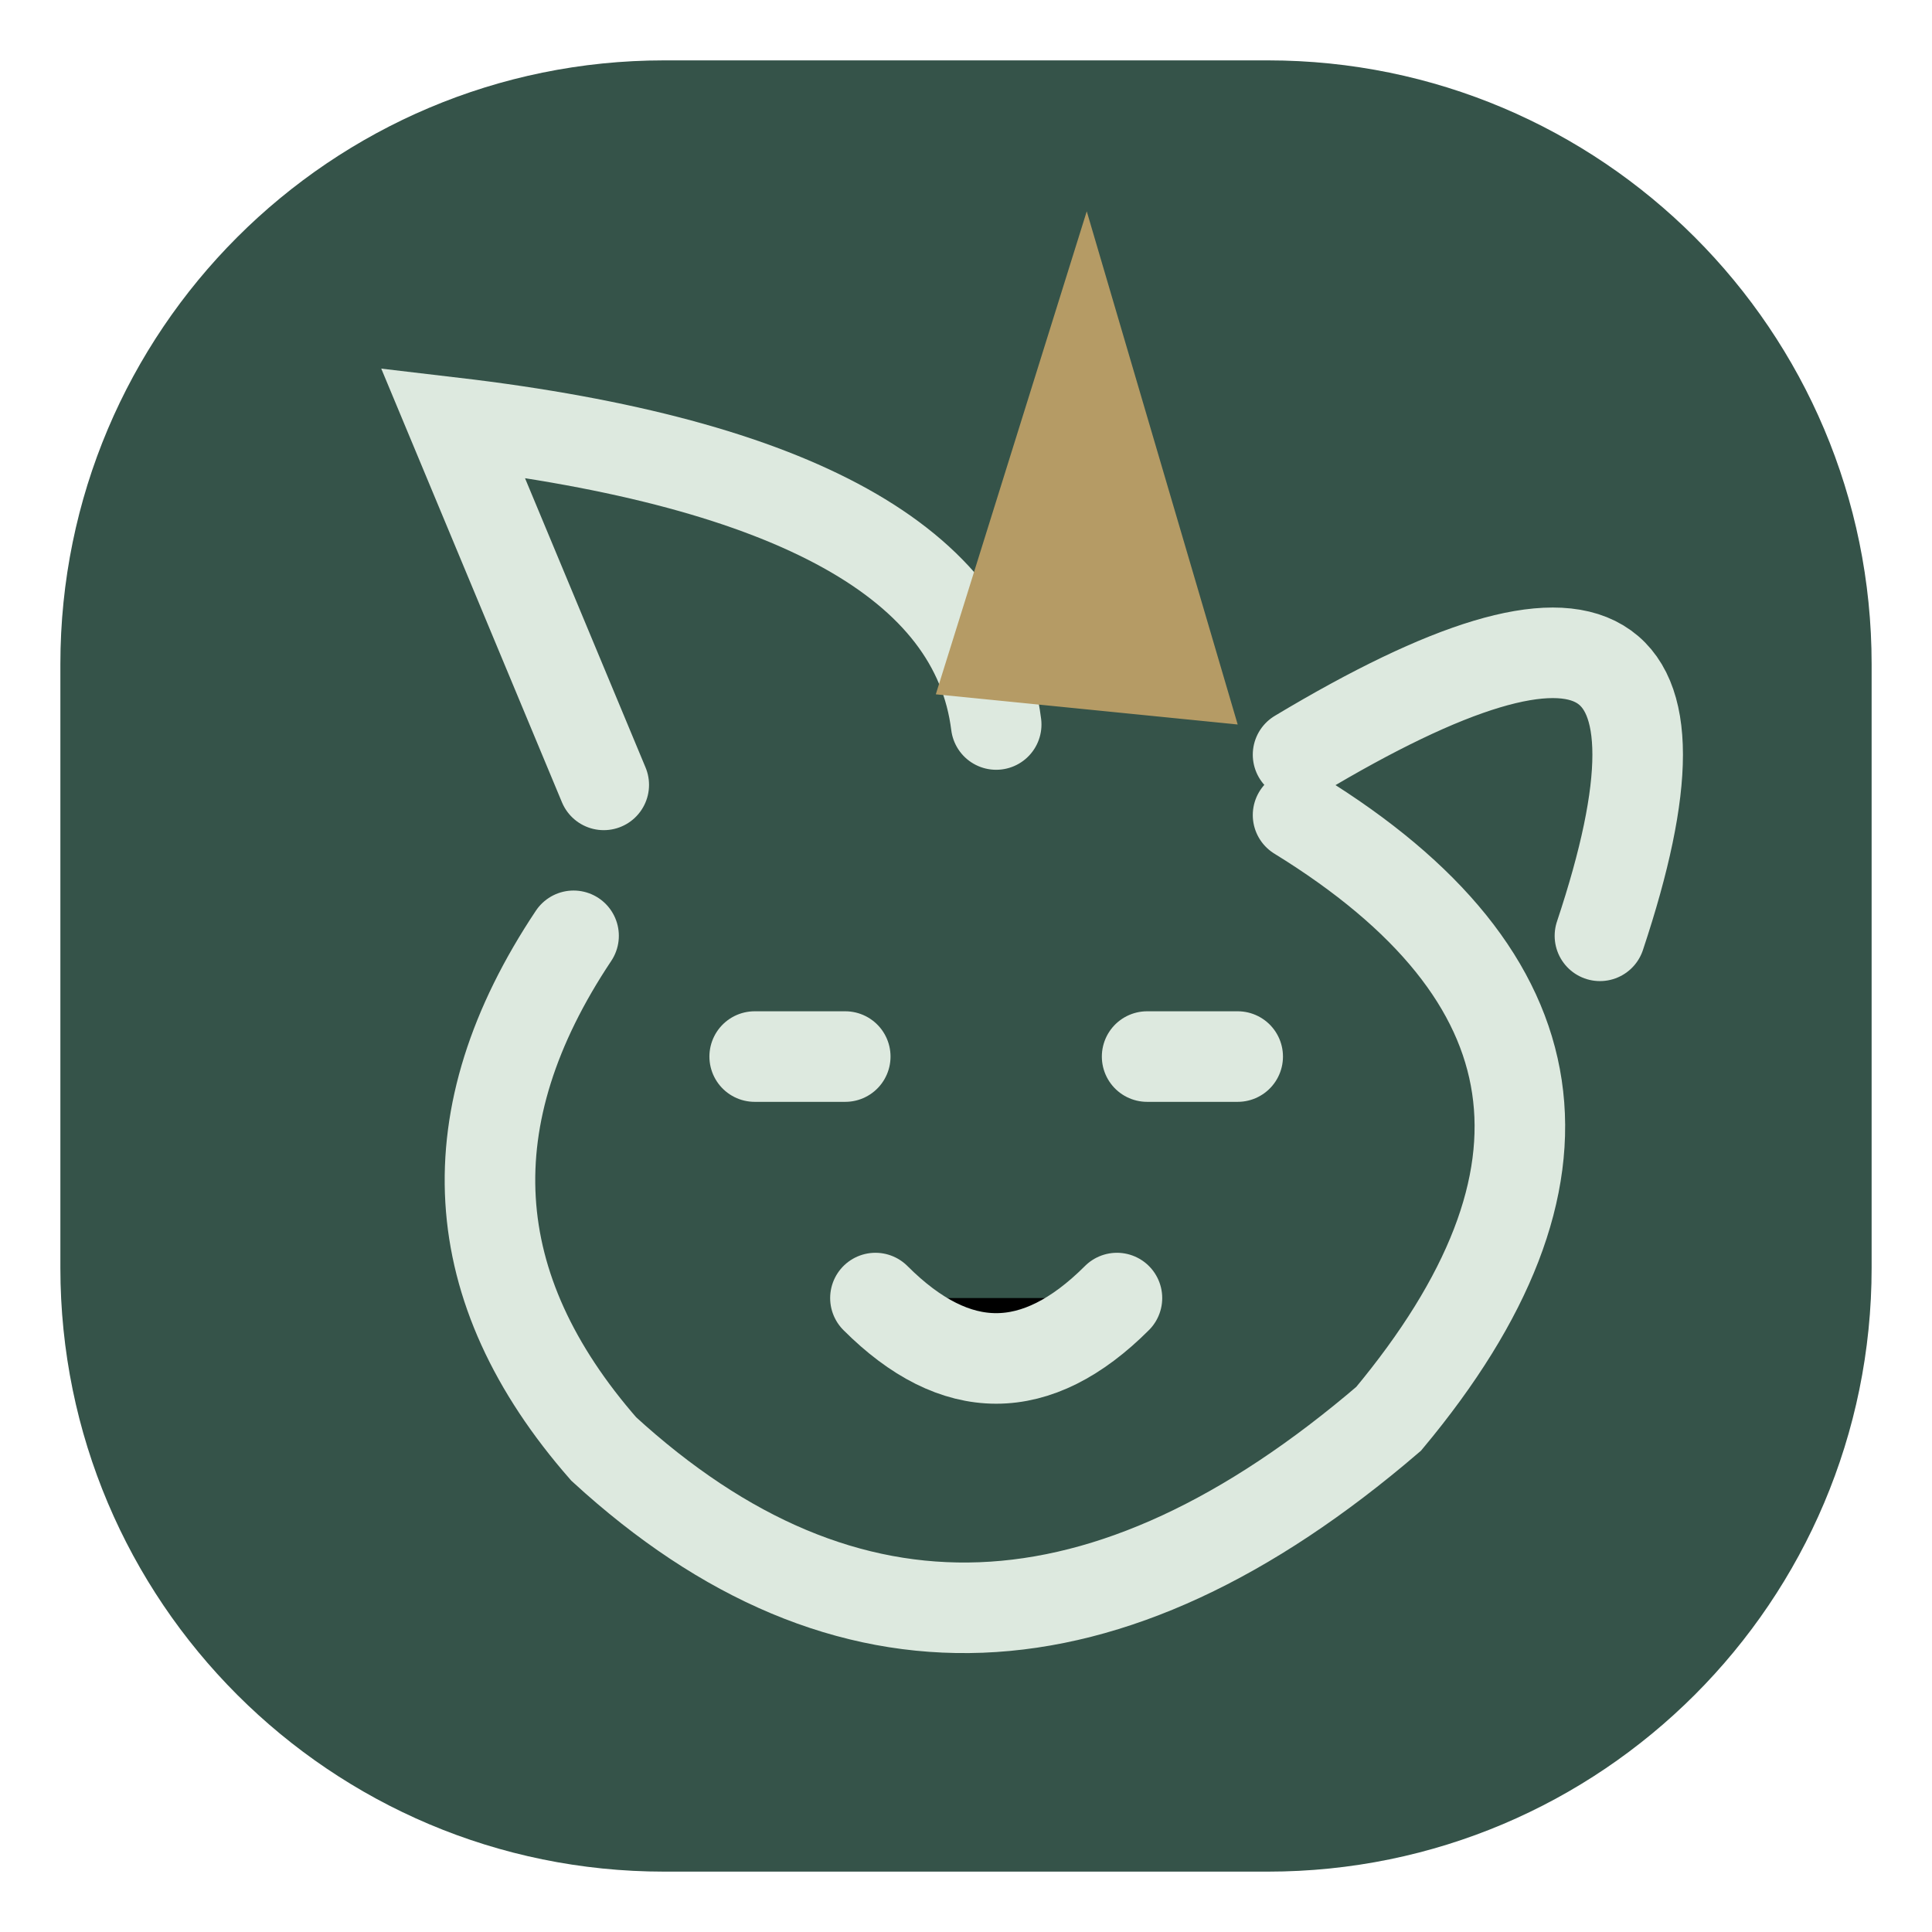
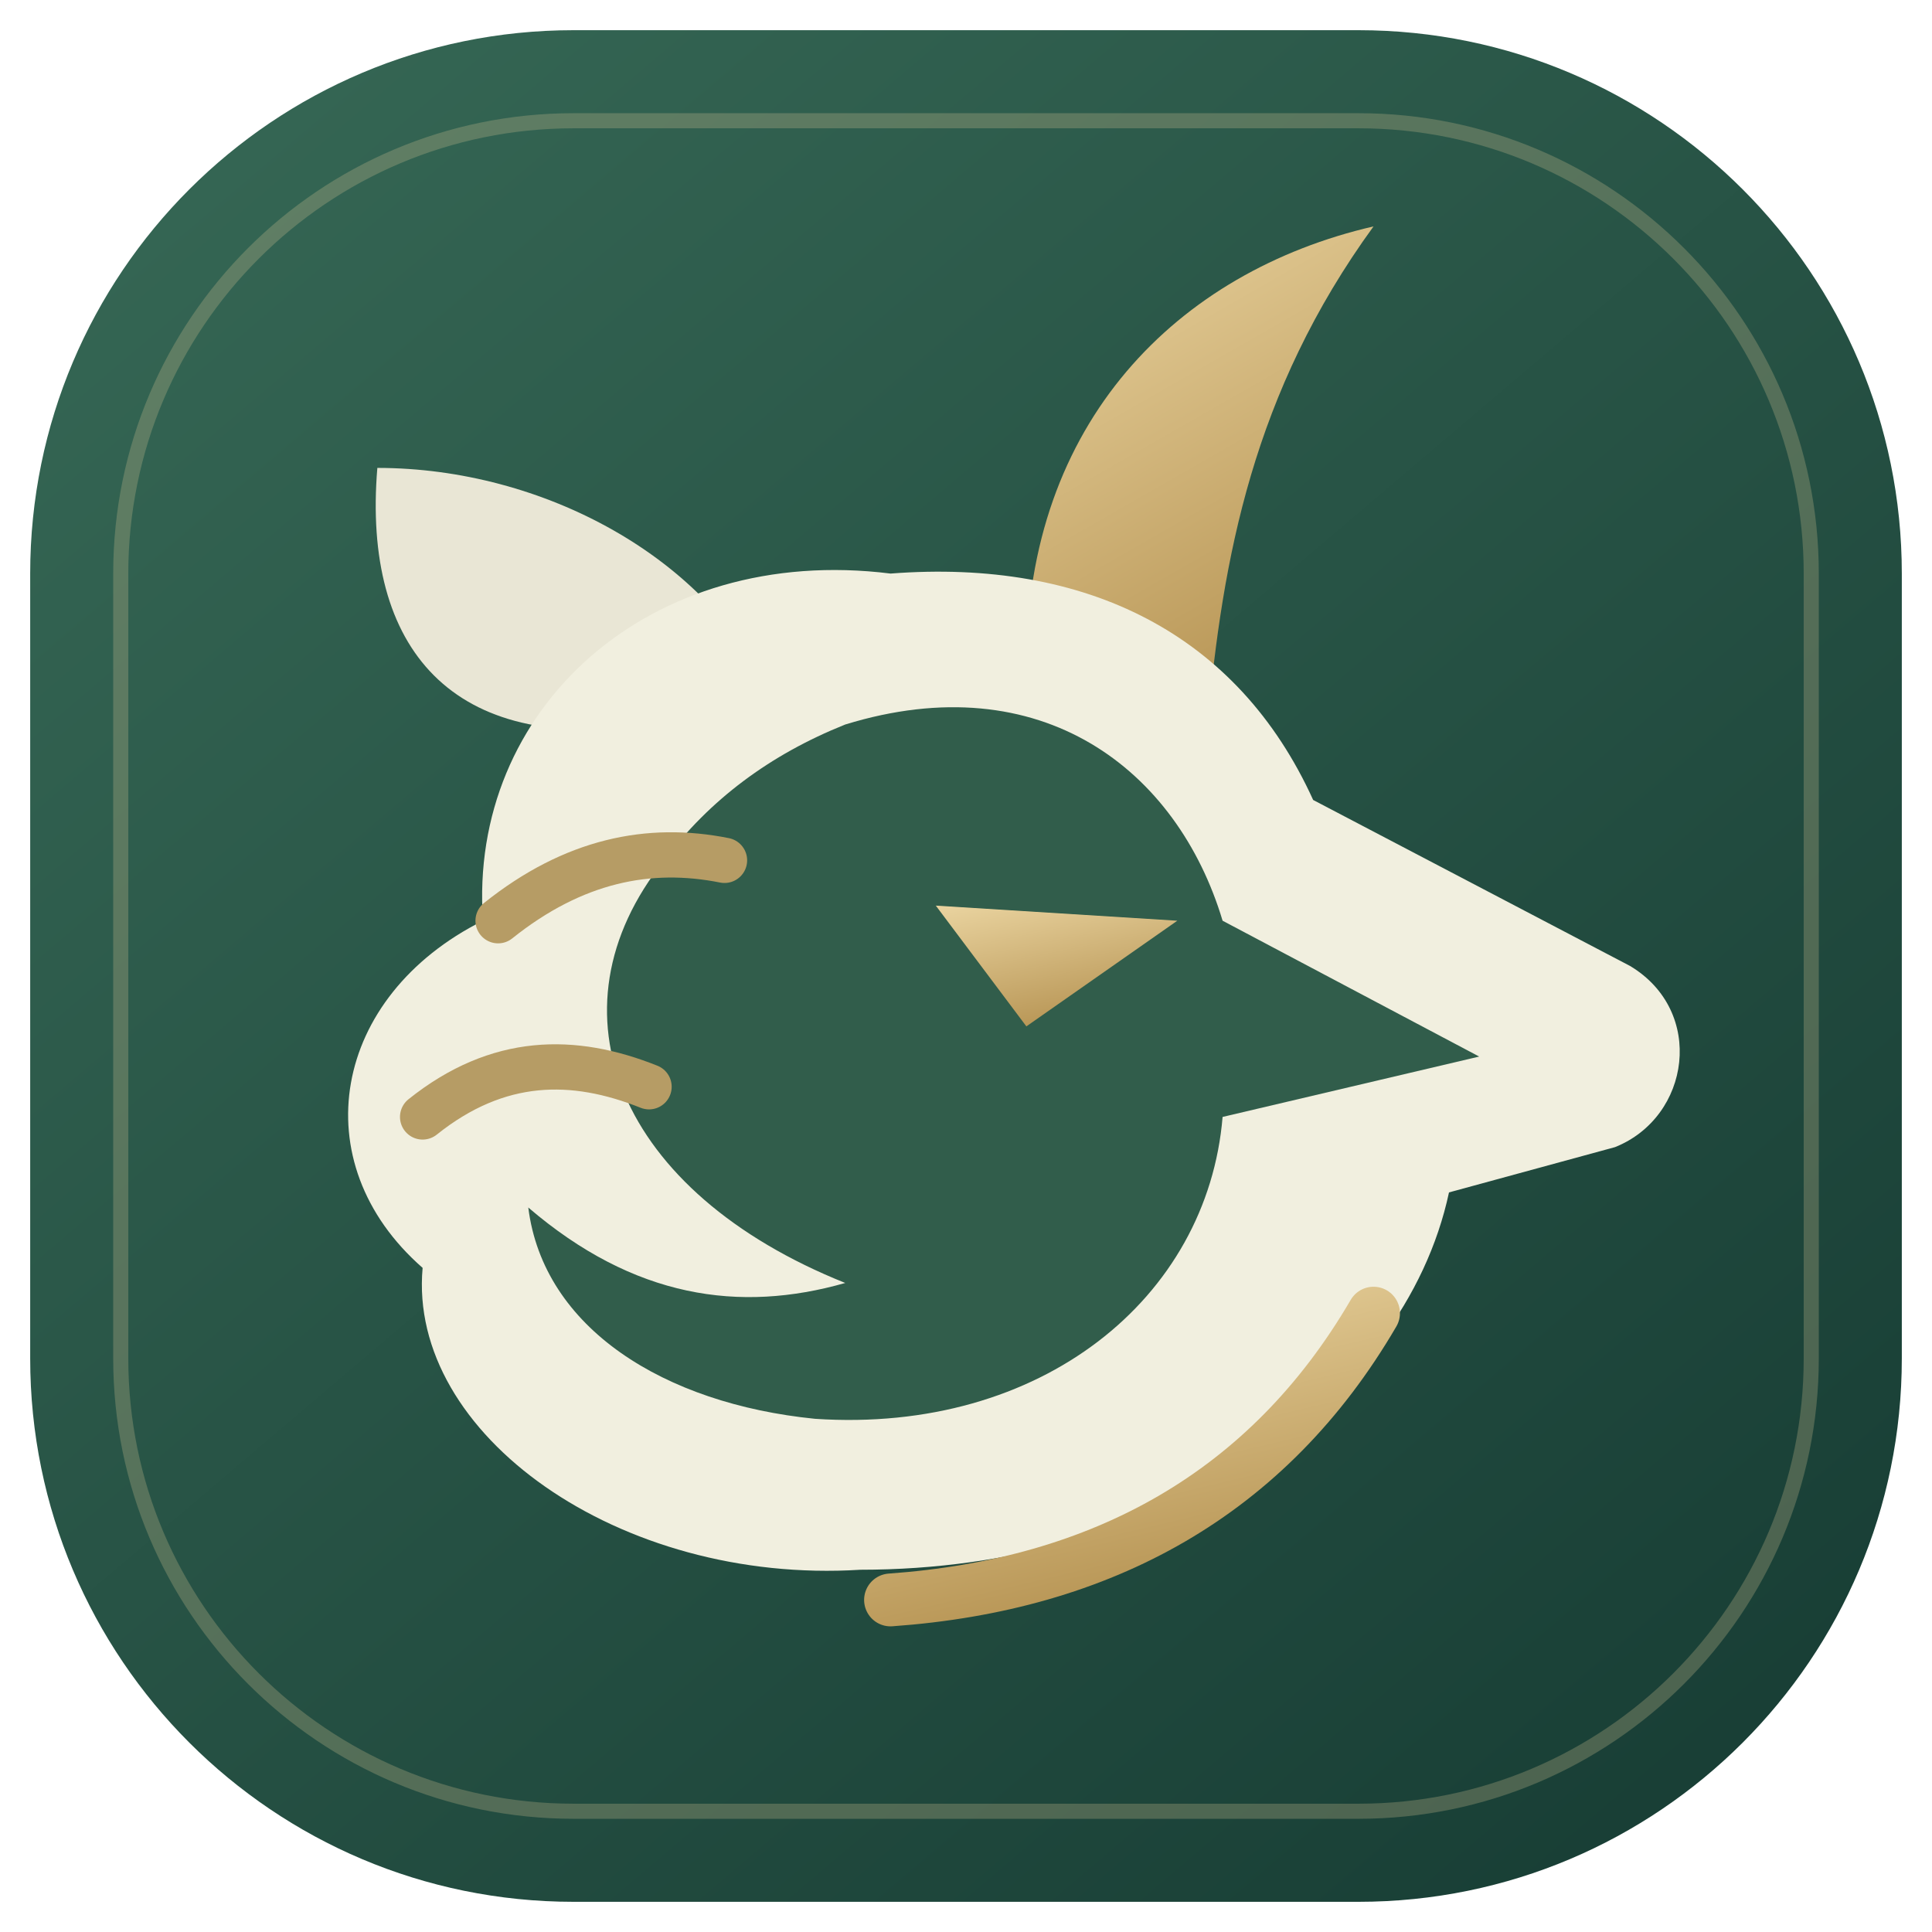
- <svg xmlns="http://www.w3.org/2000/svg" viewBox="0 0 64 64">
-   <rect x="2" y="2" width="60" height="60" rx="20" fill="#355349" />
-   <path d="M20 26 15 14q17 2 18 10M43 25q15-9 10 6M19 31q-6 9 1 17 12 11 26-1 10-12-3-20" fill="none" stroke="#dde9df" stroke-width="3" stroke-linecap="round" />
-   <path d="m31 23 5-16 5 17" fill="#b59b65" />
-   <path d="M25 35h3m10 0h3m-12 8q4 4 8 0" stroke="#dde9df" stroke-width="3" stroke-linecap="round" />
+ <svg xmlns="http://www.w3.org/2000/svg" viewBox="0 0 128 128">
+   <defs>
+     <linearGradient id="jade" x2=".85" y2="1">
+       <stop stop-color="#376956" />
+       <stop offset="1" stop-color="#183e35" />
+     </linearGradient>
+     <linearGradient id="gold" x2=".4" y2="1">
+       <stop stop-color="#ead4a0" />
+       <stop offset="1" stop-color="#b99757" />
+     </linearGradient>
+   </defs>
+   <rect x="2" y="2" width="124" height="124" rx="36" fill="url(#jade)" />
+   <rect x="8" y="8" width="112" height="112" rx="30" fill="none" stroke="#d7c795" stroke-opacity=".27" />
+   <path d="M68 44C68 28 78 18 91 15c-8 11-10 22-11 33Z" fill="url(#gold)" />
+   <path d="M43 48C30 50 24 43 25 31c11 0 22 6 26 15Z" fill="#e9e6d5" />
+   <path d="M59 38C43 36 31 47 32 61c-10 5-12 16-4 23-1 11 13 21 29 20 20 0 36-11 39-25l11-3c5-2 6-9 1-12L87 53C82 42 72 37 59 38Z" fill="#f1efdf" />
+   <path d="M56 48c13-4 22 3 25 13l17 9-17 4c-1 12-12 21-27 20-10-1-18-6-19-14 7 6 14 7 21 5-15-6-20-18-12-28 3-4 7-7 12-9Z" fill="#315d4b" />
+   <path d="m62 60 16 1-10 7Z" fill="url(#gold)" />
+   <path d="M33 61c5-4 10-5 15-4M28 74c5-4 10-4 15-2" fill="none" stroke="#b69c65" stroke-width="3" stroke-linecap="round" />
+   <path d="M91 87c-7 12-18 18-32 19" fill="none" stroke="url(#gold)" stroke-width="3.5" stroke-linecap="round" />
</svg>
